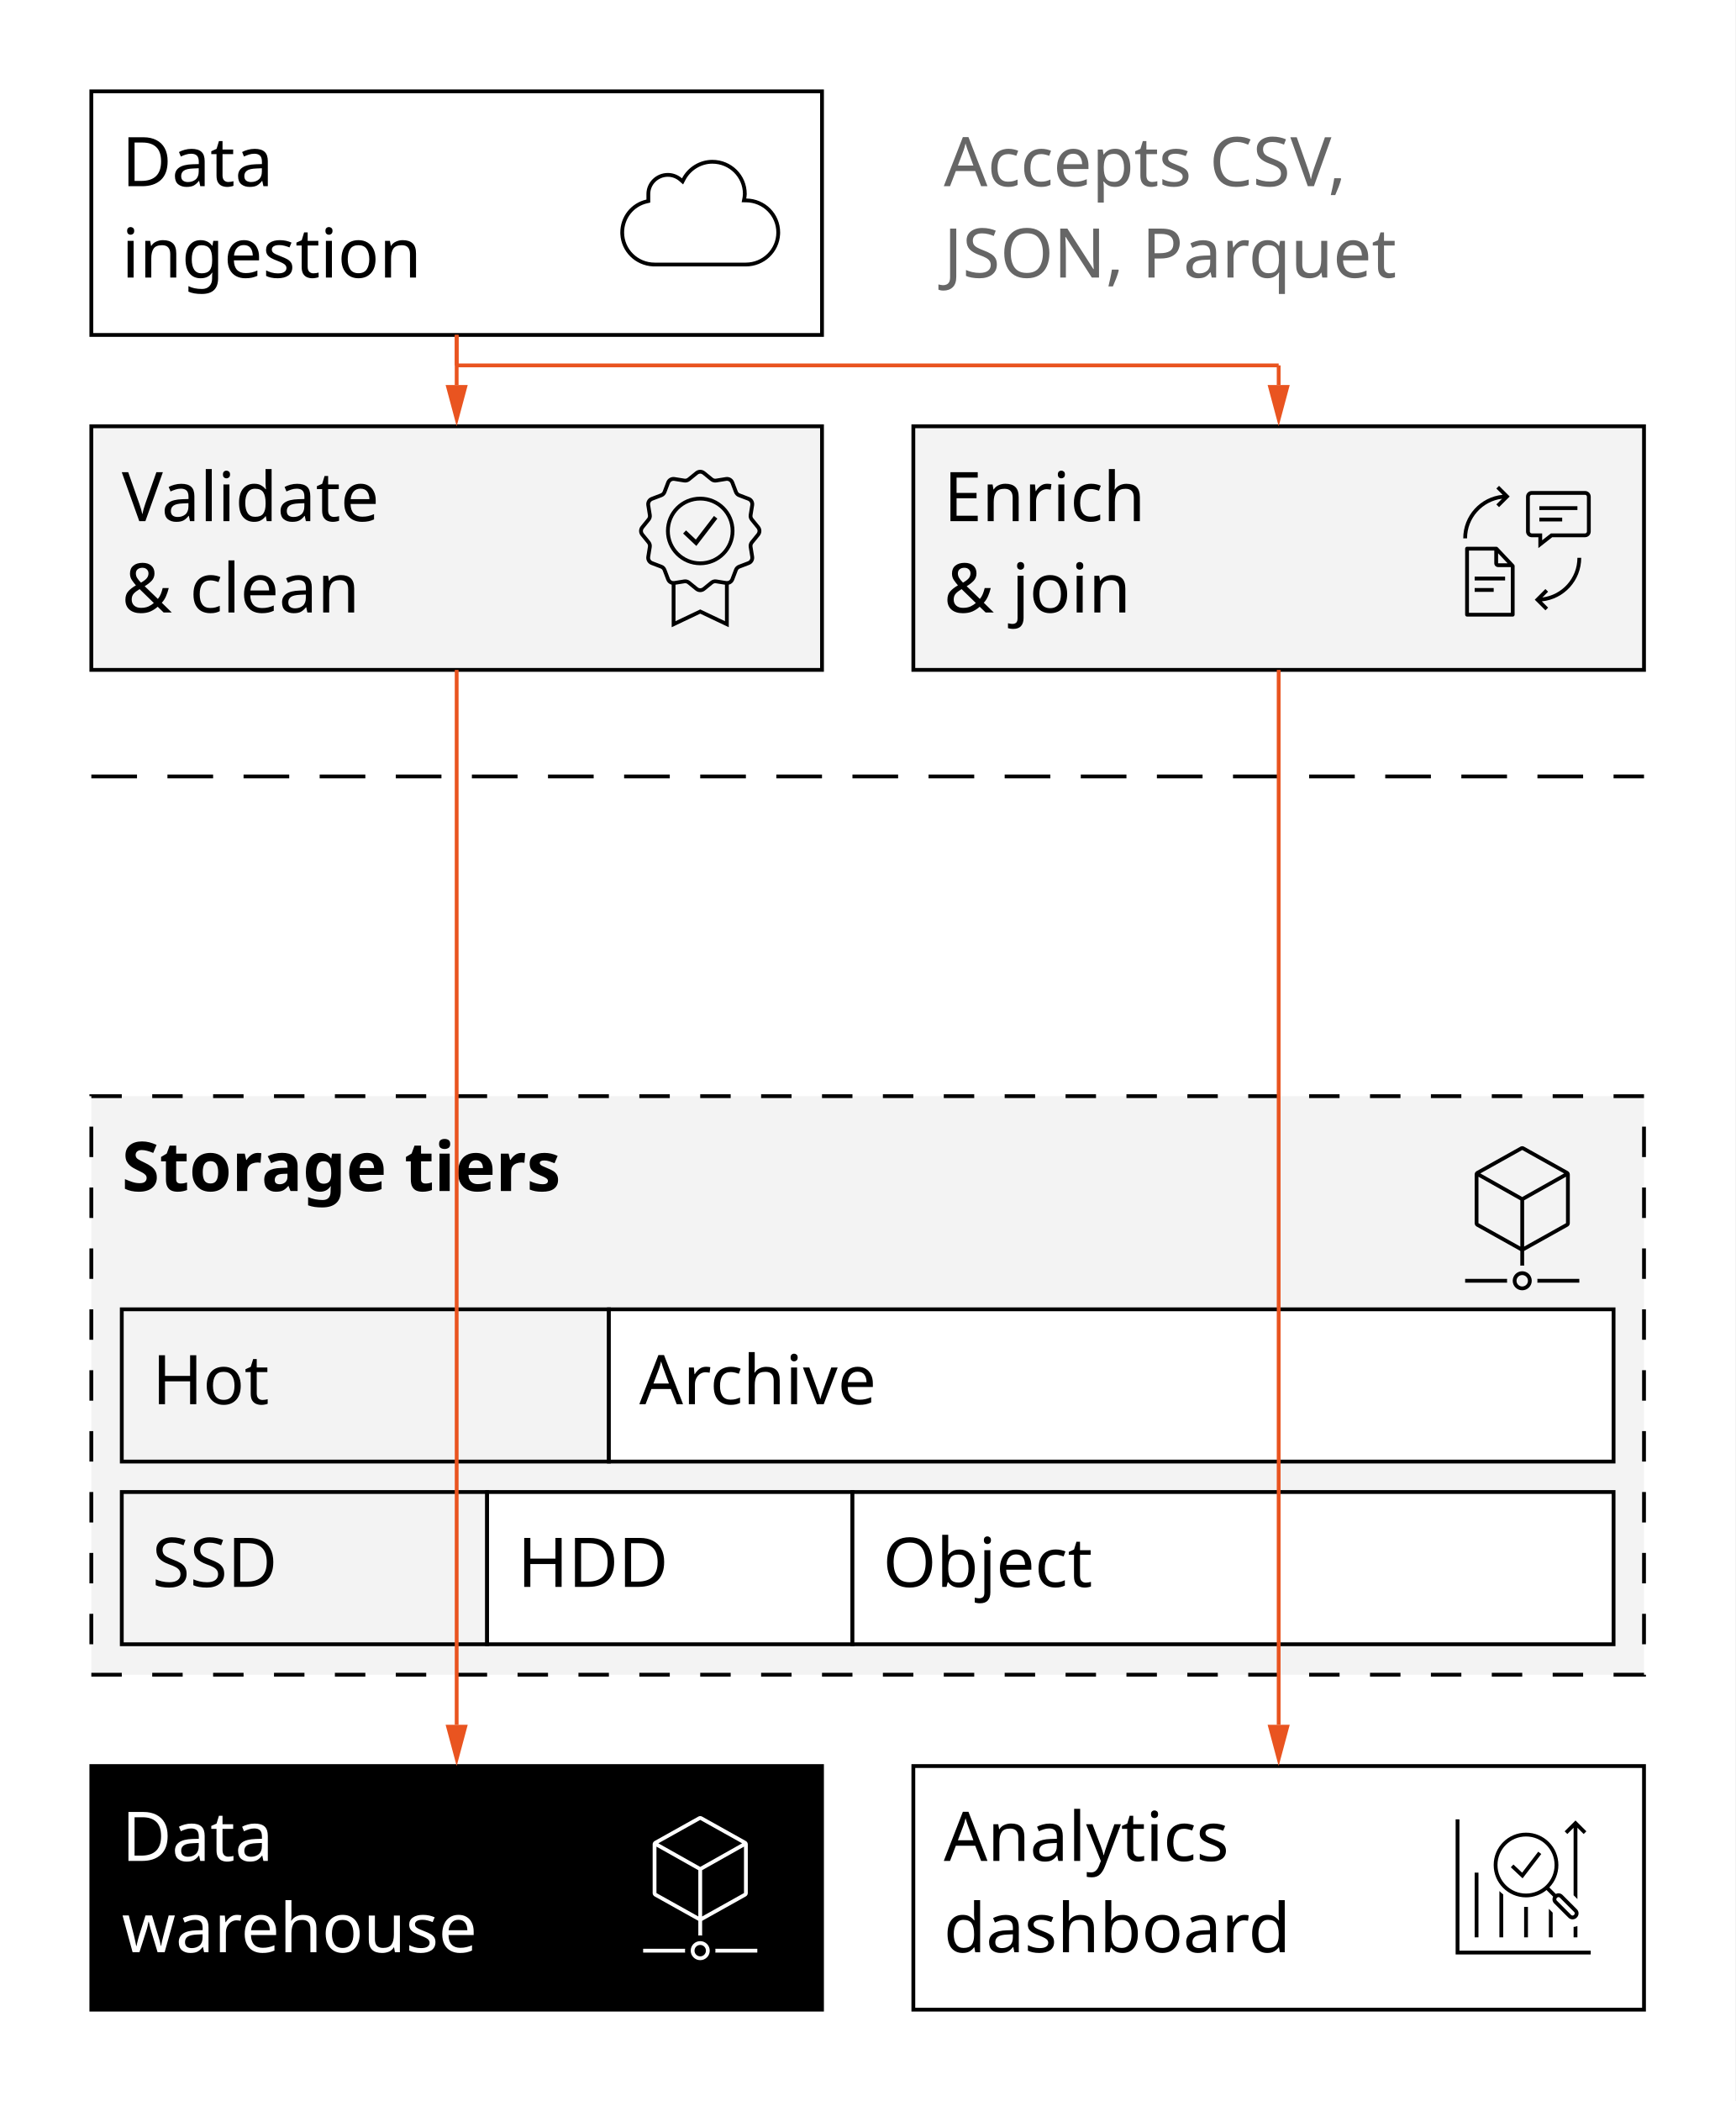
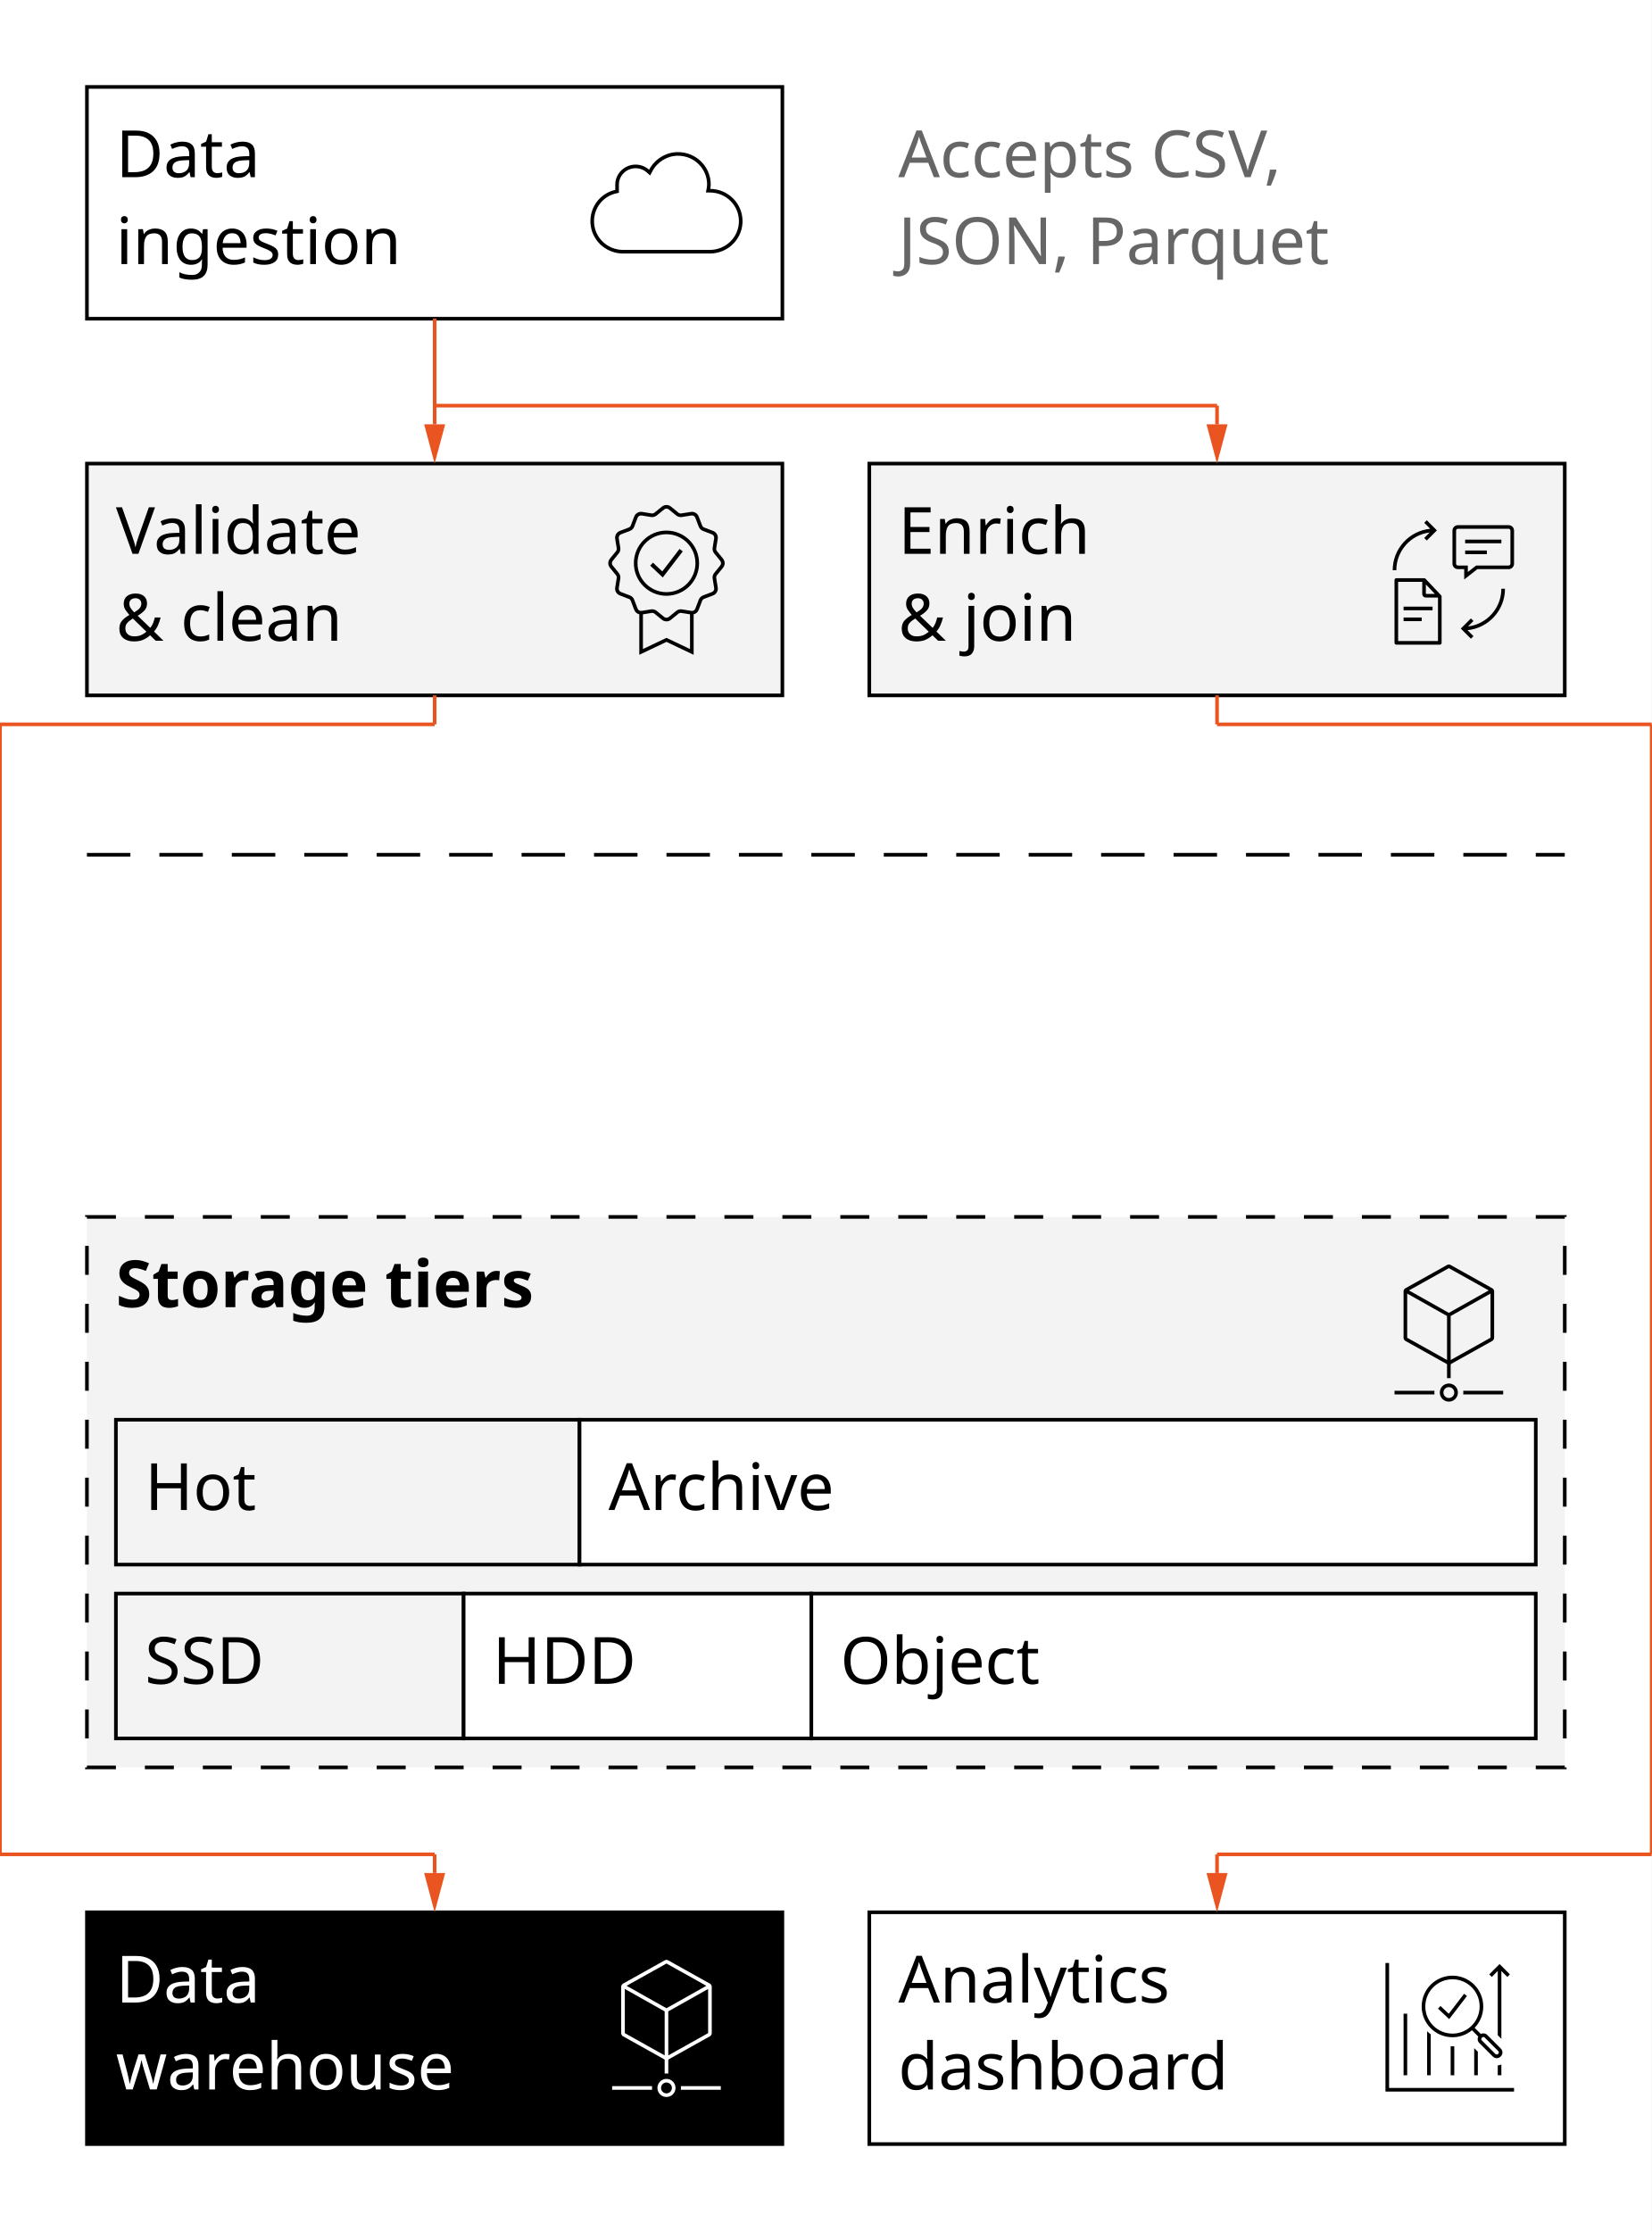
- <svg xmlns="http://www.w3.org/2000/svg" width="456" height="552" viewBox="0 0 456 552" xml:space="preserve">
-   <rect width="456" height="552" fill="#FFFFFF" />
+ <svg xmlns="http://www.w3.org/2000/svg" width="456" height="616" viewBox="0 0 456 616" xml:space="preserve">
+   <rect width="456" height="616" fill="#FFFFFF" />
  <g data-component-id="ingest">
    <rect x="24" y="24" width="192" height="64" fill="#FFFFFF" stroke="#000000" stroke-width="1" stroke-miterlimit="10" />
    <text font-family="Ubuntu Sans">
      <tspan x="32" y="48.92" font-size="18" font-weight="400" fill="#000000">Data</tspan>
      <tspan x="32" y="72.92" font-size="18" font-weight="400" fill="#000000">ingestion</tspan>
    </text>
    <g class="dg-icon" transform="translate(160 32)">
      <path fill-rule="evenodd" clip-rule="evenodd" d="M27.186 10C32.196 10 36.217 14 36.217 18.923L36.211 19.143C36.187 19.652 36.094 20.147 36.093 20.154C41.041 20.216 45 24.154 45 29.077L44.988 29.536C44.748 34.246 40.822 38 35.969 38H12.031L11.565 37.988C6.928 37.757 3.245 34.094 3.012 29.536L3 29.077C3 24.954 5.784 21.352 9.866 20.429V18.984C9.866 15.908 12.402 13.446 15.495 13.446L15.749 13.452C17.017 13.51 18.22 13.996 19.206 14.861C20.753 11.908 23.845 10 27.186 10ZM27.186 11C24.224 11 21.469 12.695 20.092 15.325L19.502 16.452L18.547 15.613C17.674 14.847 16.608 14.446 15.495 14.446C12.935 14.446 10.866 16.479 10.866 18.984V21.227L10.087 21.403C6.472 22.221 4 25.409 4 29.077C4 33.438 7.564 37 12.031 37H35.969C40.436 37 44 33.438 44 29.077C44 24.713 40.493 21.208 36.08 21.153L34.888 21.139L35.11 19.967V19.965C35.111 19.962 35.112 19.956 35.113 19.948C35.116 19.933 35.121 19.91 35.126 19.88C35.136 19.819 35.149 19.73 35.163 19.626C35.191 19.411 35.217 19.151 35.217 18.923C35.217 14.562 31.653 11 27.186 11Z" fill="#000000" />
    </g>
  </g>
  <g data-component-id="ingest_note">
    <rect x="240" y="24" width="192" height="64" fill="#FFFFFF" stroke="none" stroke-width="1" stroke-miterlimit="10" />
    <text font-family="Ubuntu Sans">
      <tspan x="248" y="48.92" font-size="18" font-weight="400" fill="#666666">Accepts CSV,</tspan>
      <tspan x="248" y="72.92" font-size="18" font-weight="400" fill="#666666">JSON, Parquet</tspan>
    </text>
  </g>
  <g data-component-id="validate">
-     <rect x="24" y="112" width="192" height="64" fill="#F3F3F3" stroke="#000000" stroke-width="1" stroke-miterlimit="10" />
+     <rect x="24" y="128" width="192" height="64" fill="#F3F3F3" stroke="#000000" stroke-width="1" stroke-miterlimit="10" />
    <text font-family="Ubuntu Sans">
-       <tspan x="32" y="136.92" font-size="18" font-weight="400" fill="#000000">Validate</tspan>
-       <tspan x="32" y="160.92" font-size="18" font-weight="400" fill="#000000">&amp; clean</tspan>
+       <tspan x="32" y="152.92" font-size="18" font-weight="400" fill="#000000">Validate</tspan>
+       <tspan x="32" y="176.92" font-size="18" font-weight="400" fill="#000000">&amp; clean</tspan>
    </text>
-     <g class="dg-icon" transform="translate(160 120)">
+     <g class="dg-icon" transform="translate(160 136)">
      <path fill-rule="evenodd" clip-rule="evenodd" d="M22.738 3.882C23.473 3.284 24.527 3.284 25.262 3.882L27.314 5.552C27.535 5.731 27.822 5.808 28.104 5.763L30.716 5.344C31.651 5.193 32.565 5.72 32.902 6.605L33.845 9.077C33.946 9.343 34.157 9.554 34.423 9.655L36.895 10.598C37.78 10.935 38.307 11.849 38.156 12.784L37.737 15.396C37.692 15.678 37.769 15.965 37.948 16.186L39.618 18.238C40.216 18.973 40.216 20.027 39.618 20.762L37.948 22.814C37.769 23.035 37.692 23.322 37.737 23.604L38.156 26.216C38.307 27.151 37.78 28.065 36.895 28.402L34.423 29.345C34.157 29.446 33.946 29.657 33.845 29.923L32.902 32.395C32.661 33.027 32.126 33.473 31.5 33.624V44.791L24 41.225L16.5 44.791V33.624C15.874 33.473 15.339 33.027 15.098 32.395L14.155 29.923C14.054 29.657 13.843 29.446 13.577 29.345L11.105 28.402C10.22 28.065 9.693 27.151 9.844 26.216L10.263 23.604C10.308 23.322 10.231 23.035 10.052 22.814L8.382 20.762C7.784 20.027 7.784 18.973 8.382 18.238L10.052 16.186C10.231 15.965 10.308 15.678 10.263 15.396L9.844 12.784C9.693 11.848 10.22 10.935 11.105 10.598L13.577 9.655C13.843 9.554 14.054 9.343 14.155 9.077L15.098 6.605C15.435 5.72 16.349 5.193 17.284 5.344L19.896 5.763C20.178 5.808 20.465 5.731 20.686 5.552L22.738 3.882ZM19.896 33.237L17.5 33.621V43.208L23.785 40.22L24 40.117L24.215 40.22L30.5 43.208V33.621L28.104 33.237C27.822 33.192 27.535 33.269 27.314 33.448L25.262 35.118C24.527 35.716 23.473 35.716 22.738 35.118L20.686 33.448C20.465 33.269 20.178 33.192 19.896 33.237ZM24.631 4.658C24.263 4.359 23.737 4.359 23.369 4.658L21.316 6.327C20.874 6.687 20.3 6.841 19.737 6.751L17.125 6.331C16.657 6.256 16.201 6.519 16.032 6.962L15.09 9.434C14.887 9.966 14.466 10.387 13.934 10.59L11.462 11.532C11.019 11.701 10.756 12.157 10.831 12.625L11.251 15.237C11.341 15.8 11.187 16.374 10.827 16.816L9.158 18.869C8.859 19.237 8.859 19.763 9.158 20.131L10.827 22.184C11.187 22.626 11.341 23.2 11.251 23.763L10.831 26.375C10.756 26.843 11.019 27.299 11.462 27.468L13.934 28.41C14.466 28.613 14.887 29.034 15.09 29.566L16.032 32.038C16.201 32.481 16.657 32.744 17.125 32.669L19.737 32.249C20.3 32.159 20.874 32.313 21.316 32.673L23.369 34.342C23.737 34.641 24.263 34.641 24.631 34.342L26.684 32.673C27.126 32.313 27.7 32.159 28.263 32.249L30.875 32.669C31.343 32.744 31.799 32.481 31.968 32.038L32.91 29.566C33.113 29.034 33.534 28.613 34.066 28.41L36.538 27.468C36.981 27.299 37.244 26.843 37.169 26.375L36.749 23.763C36.659 23.2 36.813 22.626 37.173 22.184L38.842 20.131C39.141 19.763 39.141 19.237 38.842 18.869L37.173 16.816C36.813 16.374 36.659 15.8 36.749 15.237L37.169 12.625C37.244 12.157 36.981 11.701 36.538 11.532L34.066 10.59C33.534 10.387 33.113 9.966 32.91 9.434L31.968 6.962C31.799 6.519 31.343 6.256 30.875 6.331L28.263 6.751C27.7 6.841 27.126 6.687 26.684 6.327L24.631 4.658Z" fill="#000000" />
      <path d="M28.5 16.248L22.977 23.439L22.525 23.013L19.501 20.171L20.27 19.351L22.842 21.768L27.607 15.562L28.5 16.248Z" fill="#000000" />
      <path fill-rule="evenodd" clip-rule="evenodd" d="M24 10.5C28.971 10.5 33 14.529 33 19.5C33 24.471 28.971 28.5 24 28.5C19.029 28.5 15 24.471 15 19.5C15 14.529 19.029 10.5 24 10.5ZM24 11.5C19.582 11.5 16 15.082 16 19.5C16 23.918 19.582 27.5 24 27.5C28.418 27.5 32 23.918 32 19.5C32 15.082 28.418 11.5 24 11.5Z" fill="#000000" />
    </g>
  </g>
  <g data-component-id="enrich">
-     <rect x="240" y="112" width="192" height="64" fill="#F3F3F3" stroke="#000000" stroke-width="1" stroke-miterlimit="10" />
+     <rect x="240" y="128" width="192" height="64" fill="#F3F3F3" stroke="#000000" stroke-width="1" stroke-miterlimit="10" />
    <text font-family="Ubuntu Sans">
-       <tspan x="248" y="136.92" font-size="18" font-weight="400" fill="#000000">Enrich</tspan>
-       <tspan x="248" y="160.92" font-size="18" font-weight="400" fill="#000000">&amp; join</tspan>
+       <tspan x="248" y="152.92" font-size="18" font-weight="400" fill="#000000">Enrich</tspan>
+       <tspan x="248" y="176.92" font-size="18" font-weight="400" fill="#000000">&amp; join</tspan>
    </text>
-     <g class="dg-icon" transform="translate(376 120)">
+     <g class="dg-icon" transform="translate(376 136)">
      <path d="M39.5 26.556C39.5 32.519 34.961 37.421 29.149 37.998L30.798 39.647L30.091 40.353L27.293 37.556L30.091 34.758L30.798 35.465L29.288 36.974C34.479 36.338 38.5 31.918 38.5 26.556H39.5Z" fill="#000000" />
      <path d="M20.707 10.444L17.909 13.242L17.202 12.535L18.711 11.025C13.52 11.661 9.5 16.082 9.5 21.444H8.5C8.5 15.481 13.039 10.578 18.85 10.001L17.202 8.354L17.909 7.646L20.707 10.444Z" fill="#000000" />
      <path d="M34.5 17H28.5V16H34.5V17Z" fill="#000000" />
      <path d="M38.5 14H28.5V13H38.5V14Z" fill="#000000" />
      <path fill-rule="evenodd" clip-rule="evenodd" d="M40.5 9C41.328 9 42 9.672 42 10.5V19.645C42 20.422 41.41 21.061 40.653 21.138L40.5 21.145H31.881L28.238 24V21.145H26.5L26.347 21.138C25.59 21.061 25 20.422 25 19.645V10.5C25 9.672 25.672 9 26.5 9H40.5ZM26.5 10C26.224 10 26 10.224 26 10.5V19.645C26 19.922 26.224 20.145 26.5 20.145H29.238V21.945L31.536 20.145H40.5C40.776 20.145 41 19.922 41 19.645V10.5C41 10.258 40.829 10.056 40.601 10.01L40.5 10H26.5Z" fill="#000000" />
      <path d="M16.5 35.5H11.5V34.5H16.5V35.5Z" fill="#000000" />
      <path d="M19.5 32.5H11.5V31.5H19.5V32.5Z" fill="#000000" />
      <path fill-rule="evenodd" clip-rule="evenodd" d="M17.196 23.648C17.334 23.648 17.465 23.704 17.56 23.804L21.863 28.356C21.951 28.449 22 28.573 22 28.7V41.5C22 41.776 21.776 42 21.5 42H9.5C9.224 42 9 41.776 9 41.5V24.148C9 23.906 9.171 23.704 9.399 23.657L9.5 23.648H17.196ZM10 41H21V28.99H17.657C17.105 28.99 16.657 28.542 16.657 27.99V24.648H10V41ZM17.657 27.99H20.142L17.657 25.362V27.99Z" fill="#000000" />
    </g>
  </g>
  <g data-component-id="_auto_1">
-     <line class="dg-separator" x1="24" y1="204.0" x2="432" y2="204.0" fill="none" stroke="#000000" stroke-width="1" stroke-miterlimit="10" stroke-dasharray="12 8" />
+     <line class="dg-separator" x1="24" y1="236.0" x2="432" y2="236.0" fill="none" stroke="#000000" stroke-width="1" stroke-miterlimit="10" stroke-dasharray="12 8" />
  </g>
  <g data-component-id="storage">
-     <rect x="24" y="288" width="408" height="152" fill="#F3F3F3" stroke="#000000" stroke-width="1" stroke-miterlimit="10" stroke-dasharray="8 8" />
+     <rect x="24" y="336" width="408" height="152" fill="#F3F3F3" stroke="#000000" stroke-width="1" stroke-miterlimit="10" stroke-dasharray="8 8" />
    <text font-family="Ubuntu Sans">
-       <tspan x="32" y="312.92" font-size="18" font-weight="700" fill="#000000">Storage tiers</tspan>
+       <tspan x="32" y="360.92" font-size="18" font-weight="700" fill="#000000">Storage tiers</tspan>
    </text>
  </g>
-   <rect x="32" y="344" width="128" height="40" fill="#F3F3F3" stroke="#000000" stroke-width="1" stroke-miterlimit="10" />
+   <rect x="32" y="392" width="128" height="40" fill="#F3F3F3" stroke="#000000" stroke-width="1" stroke-miterlimit="10" />
  <text font-family="Ubuntu Sans">
-     <tspan x="40" y="368.92" font-size="18" font-weight="400" fill="#000000">Hot</tspan>
+     <tspan x="40" y="416.92" font-size="18" font-weight="400" fill="#000000">Hot</tspan>
  </text>
-   <rect x="160" y="344" width="264" height="40" fill="#FFFFFF" stroke="#000000" stroke-width="1" stroke-miterlimit="10" />
+   <rect x="160" y="392" width="264" height="40" fill="#FFFFFF" stroke="#000000" stroke-width="1" stroke-miterlimit="10" />
  <text font-family="Ubuntu Sans">
-     <tspan x="168" y="368.92" font-size="18" font-weight="400" fill="#000000">Archive</tspan>
+     <tspan x="168" y="416.92" font-size="18" font-weight="400" fill="#000000">Archive</tspan>
  </text>
-   <rect x="32" y="392" width="96" height="40" fill="#F3F3F3" stroke="#000000" stroke-width="1" stroke-miterlimit="10" />
+   <rect x="32" y="440" width="96" height="40" fill="#F3F3F3" stroke="#000000" stroke-width="1" stroke-miterlimit="10" />
  <text font-family="Ubuntu Sans">
-     <tspan x="40" y="416.92" font-size="18" font-weight="400" fill="#000000">SSD</tspan>
+     <tspan x="40" y="464.92" font-size="18" font-weight="400" fill="#000000">SSD</tspan>
  </text>
-   <rect x="128" y="392" width="96" height="40" fill="#FFFFFF" stroke="#000000" stroke-width="1" stroke-miterlimit="10" />
+   <rect x="128" y="440" width="96" height="40" fill="#FFFFFF" stroke="#000000" stroke-width="1" stroke-miterlimit="10" />
  <text font-family="Ubuntu Sans">
-     <tspan x="136" y="416.92" font-size="18" font-weight="400" fill="#000000">HDD</tspan>
+     <tspan x="136" y="464.92" font-size="18" font-weight="400" fill="#000000">HDD</tspan>
  </text>
-   <rect x="224" y="392" width="200" height="40" fill="#FFFFFF" stroke="#000000" stroke-width="1" stroke-miterlimit="10" />
+   <rect x="224" y="440" width="200" height="40" fill="#FFFFFF" stroke="#000000" stroke-width="1" stroke-miterlimit="10" />
  <text font-family="Ubuntu Sans">
-     <tspan x="232" y="416.92" font-size="18" font-weight="400" fill="#000000">Object</tspan>
+     <tspan x="232" y="464.92" font-size="18" font-weight="400" fill="#000000">Object</tspan>
  </text>
  <g data-component-id="storage">
-     <g class="dg-icon" transform="translate(376 296)">
+     <g class="dg-icon" transform="translate(376 344)">
      <path fill-rule="evenodd" clip-rule="evenodd" d="M35.988 11.699C36.304 11.876 36.5 12.21 36.5 12.572V25.369C36.5 25.732 36.304 26.066 35.988 26.242L24 32.941L12.012 26.242C11.696 26.066 11.5 25.732 11.5 25.369V12.572C11.5 12.21 11.696 11.876 12.012 11.699L23.512 5.273C23.815 5.103 24.185 5.103 24.488 5.273L35.988 11.699ZM12.5 25.368L23.5 31.515V19.361L12.5 13.166V25.368ZM24.5 19.361V31.515L35.5 25.368V13.167L24.5 19.361ZM12.992 12.297L24 18.494L35.007 12.297L24 6.146L12.992 12.297Z" fill="#000000" />
      <path d="M20.032 40C20.012 40.164 20 40.331 20 40.5C20 40.669 20.012 40.836 20.032 41H9V40H20.032Z" fill="#000000" />
      <path d="M39 40V41H27.968C27.988 40.836 28 40.669 28 40.5C28 40.331 27.988 40.164 27.968 40H39Z" fill="#000000" />
      <path d="M24.5 36.531C24.336 36.511 24.169 36.5 24 36.5C23.831 36.5 23.664 36.511 23.5 36.531V32H24.5V36.531Z" fill="#000000" />
      <path fill-rule="evenodd" clip-rule="evenodd" d="M24 38C25.381 38 26.5 39.119 26.5 40.5C26.5 41.881 25.381 43 24 43C22.619 43 21.5 41.881 21.5 40.5C21.5 39.119 22.619 38 24 38ZM24 39C23.172 39 22.5 39.672 22.5 40.5C22.5 41.328 23.172 42 24 42C24.828 42 25.5 41.328 25.5 40.5C25.5 39.672 24.828 39 24 39Z" fill="#000000" />
    </g>
  </g>
  <g data-component-id="warehouse">
-     <rect x="24" y="464" width="192" height="64" fill="#000000" stroke="#000000" stroke-width="1" stroke-miterlimit="10" />
+     <rect x="24" y="528" width="192" height="64" fill="#000000" stroke="#000000" stroke-width="1" stroke-miterlimit="10" />
    <text font-family="Ubuntu Sans">
-       <tspan x="32" y="488.92" font-size="18" font-weight="400" fill="#FFFFFF">Data</tspan>
-       <tspan x="32" y="512.92" font-size="18" font-weight="400" fill="#FFFFFF">warehouse</tspan>
+       <tspan x="32" y="552.92" font-size="18" font-weight="400" fill="#FFFFFF">Data</tspan>
+       <tspan x="32" y="576.92" font-size="18" font-weight="400" fill="#FFFFFF">warehouse</tspan>
    </text>
-     <g class="dg-icon" transform="translate(160 472)">
+     <g class="dg-icon" transform="translate(160 536)">
      <path fill-rule="evenodd" clip-rule="evenodd" d="M35.988 11.699C36.304 11.876 36.5 12.21 36.5 12.572V25.369C36.5 25.732 36.304 26.066 35.988 26.242L24 32.941L12.012 26.242C11.696 26.066 11.5 25.732 11.5 25.369V12.572C11.5 12.21 11.696 11.876 12.012 11.699L23.512 5.273C23.815 5.103 24.185 5.103 24.488 5.273L35.988 11.699ZM12.5 25.368L23.5 31.515V19.361L12.5 13.166V25.368ZM24.5 19.361V31.515L35.5 25.368V13.167L24.5 19.361ZM12.992 12.297L24 18.494L35.007 12.297L24 6.146L12.992 12.297Z" fill="#FFFFFF" />
      <path d="M20.032 40C20.012 40.164 20 40.331 20 40.5C20 40.669 20.012 40.836 20.032 41H9V40H20.032Z" fill="#FFFFFF" />
      <path d="M39 40V41H27.968C27.988 40.836 28 40.669 28 40.5C28 40.331 27.988 40.164 27.968 40H39Z" fill="#FFFFFF" />
      <path d="M24.5 36.531C24.336 36.511 24.169 36.5 24 36.5C23.831 36.5 23.664 36.511 23.5 36.531V32H24.5V36.531Z" fill="#FFFFFF" />
      <path fill-rule="evenodd" clip-rule="evenodd" d="M24 38C25.381 38 26.5 39.119 26.5 40.5C26.5 41.881 25.381 43 24 43C22.619 43 21.5 41.881 21.5 40.5C21.5 39.119 22.619 38 24 38ZM24 39C23.172 39 22.5 39.672 22.5 40.5C22.5 41.328 23.172 42 24 42C24.828 42 25.5 41.328 25.5 40.5C25.5 39.672 24.828 39 24 39Z" fill="#FFFFFF" />
    </g>
  </g>
  <g data-component-id="dashboard">
-     <rect x="240" y="464" width="192" height="64" fill="#FFFFFF" stroke="#000000" stroke-width="1" stroke-miterlimit="10" />
+     <rect x="240" y="528" width="192" height="64" fill="#FFFFFF" stroke="#000000" stroke-width="1" stroke-miterlimit="10" />
    <text font-family="Ubuntu Sans">
-       <tspan x="248" y="488.92" font-size="18" font-weight="400" fill="#000000">Analytics</tspan>
-       <tspan x="248" y="512.92" font-size="18" font-weight="400" fill="#000000">dashboard</tspan>
+       <tspan x="248" y="552.92" font-size="18" font-weight="400" fill="#000000">Analytics</tspan>
+       <tspan x="248" y="576.92" font-size="18" font-weight="400" fill="#000000">dashboard</tspan>
    </text>
-     <g class="dg-icon" transform="translate(376 472)">
+     <g class="dg-icon" transform="translate(376 536)">
      <path d="M7.5 40.5H42V41.5H6.5V6H7.5V40.5Z" fill="#000000" />
      <path d="M12.5 37H11.5V20H12.5V37Z" fill="#000000" />
      <path d="M18 24.841C18.313 25.156 18.648 25.449 19 25.721V37H18V24.841Z" fill="#000000" />
      <path d="M25.5 37H24.5V29H25.5V37Z" fill="#000000" />
      <path d="M32 30.512V37H31V29.512L32 30.512Z" fill="#000000" />
      <path d="M38.5 37H37.5V34.27C37.841 34.242 38.178 34.166 38.5 34.039V37Z" fill="#000000" />
      <path d="M40.853 9.146L40.147 9.854L38.5 8.207V26.946L37.5 25.946V8.207L35.853 9.854L35.147 9.146L38 6.293L40.853 9.146Z" fill="#000000" />
      <path fill-rule="evenodd" clip-rule="evenodd" d="M25 9.5C29.694 9.5 33.5 13.306 33.5 18C33.5 20.289 32.593 22.365 31.121 23.894L32.831 25.604C33.398 25.303 34.117 25.392 34.594 25.869L38.363 29.639C38.949 30.224 38.949 31.174 38.363 31.76L38.28 31.843L38.166 31.945C37.577 32.426 36.708 32.392 36.159 31.843L32.39 28.074C31.912 27.597 31.824 26.877 32.124 26.311L30.387 24.573C28.92 25.776 27.045 26.5 25 26.5C20.306 26.5 16.5 22.694 16.5 18C16.5 13.306 20.306 9.5 25 9.5ZM33.887 26.577C33.691 26.382 33.375 26.382 33.18 26.577L33.097 26.659C32.902 26.854 32.902 27.171 33.097 27.366L36.866 31.136C37.062 31.331 37.378 31.331 37.573 31.136L37.656 31.053C37.851 30.858 37.851 30.541 37.656 30.346L33.887 26.577ZM25 10.5C20.858 10.5 17.5 13.858 17.5 18C17.5 22.142 20.858 25.5 25 25.5C29.142 25.5 32.5 22.142 32.5 18C32.5 13.858 29.142 10.5 25 10.5Z" fill="#000000" />
      <path d="M29.001 15.109L24.092 21.501L21 18.596L21.686 17.867L23.972 20.015L28.208 14.5L29.001 15.109Z" fill="#000000" />
    </g>
  </g>
  <g data-component-id="_auto_2">
-     <line x1="120" y1="88" x2="120" y2="101.159" fill="none" stroke="#E95420" stroke-width="1" stroke-miterlimit="10" />
-     <polygon points="117.095,101.159 120,112 122.905,101.159" fill="#E95420" />
+     <line x1="120" y1="88" x2="120" y2="117.159" fill="none" stroke="#E95420" stroke-width="1" stroke-miterlimit="10" />
+     <polygon points="117.095,117.159 120,128 122.905,117.159" fill="#E95420" />
  </g>
  <g data-component-id="_auto_3">
-     <line x1="120" y1="88" x2="120" y2="96" fill="none" stroke="#E95420" stroke-width="1" stroke-miterlimit="10" />
-     <line x1="120" y1="96" x2="336" y2="96" fill="none" stroke="#E95420" stroke-width="1" stroke-miterlimit="10" />
-     <line x1="336" y1="96" x2="336" y2="101.159" fill="none" stroke="#E95420" stroke-width="1" stroke-miterlimit="10" />
-     <polygon points="333.095,101.159 336,112 338.905,101.159" fill="#E95420" />
+     <line x1="120" y1="88" x2="120" y2="112" fill="none" stroke="#E95420" stroke-width="1" stroke-miterlimit="10" />
+     <line x1="120" y1="112" x2="336" y2="112" fill="none" stroke="#E95420" stroke-width="1" stroke-miterlimit="10" />
+     <line x1="336" y1="112" x2="336" y2="117.159" fill="none" stroke="#E95420" stroke-width="1" stroke-miterlimit="10" />
+     <polygon points="333.095,117.159 336,128 338.905,117.159" fill="#E95420" />
  </g>
  <g data-component-id="_auto_4">
-     <line x1="120" y1="176" x2="120" y2="453.159" fill="none" stroke="#E95420" stroke-width="1" stroke-miterlimit="10" />
-     <polygon points="117.095,453.159 120,464 122.905,453.159" fill="#E95420" />
+     <line x1="120" y1="192" x2="120" y2="200" fill="none" stroke="#E95420" stroke-width="1" stroke-miterlimit="10" />
+     <line x1="120" y1="200" x2="0" y2="200" fill="none" stroke="#E95420" stroke-width="1" stroke-miterlimit="10" />
+     <line x1="0" y1="200" x2="0" y2="512" fill="none" stroke="#E95420" stroke-width="1" stroke-miterlimit="10" />
+     <line x1="0" y1="512" x2="120" y2="512" fill="none" stroke="#E95420" stroke-width="1" stroke-miterlimit="10" />
+     <line x1="120" y1="512" x2="120" y2="517.159" fill="none" stroke="#E95420" stroke-width="1" stroke-miterlimit="10" />
+     <polygon points="117.095,517.159 120,528 122.905,517.159" fill="#E95420" />
  </g>
  <g data-component-id="_auto_5">
-     <line x1="336" y1="176" x2="336" y2="453.159" fill="none" stroke="#E95420" stroke-width="1" stroke-miterlimit="10" />
-     <polygon points="333.095,453.159 336,464 338.905,453.159" fill="#E95420" />
+     <line x1="336" y1="192" x2="336" y2="200" fill="none" stroke="#E95420" stroke-width="1" stroke-miterlimit="10" />
+     <line x1="336" y1="200" x2="456" y2="200" fill="none" stroke="#E95420" stroke-width="1" stroke-miterlimit="10" />
+     <line x1="456" y1="200" x2="456" y2="512" fill="none" stroke="#E95420" stroke-width="1" stroke-miterlimit="10" />
+     <line x1="456" y1="512" x2="336" y2="512" fill="none" stroke="#E95420" stroke-width="1" stroke-miterlimit="10" />
+     <line x1="336" y1="512" x2="336" y2="517.159" fill="none" stroke="#E95420" stroke-width="1" stroke-miterlimit="10" />
+     <polygon points="333.095,517.159 336,528 338.905,517.159" fill="#E95420" />
  </g>
</svg>
